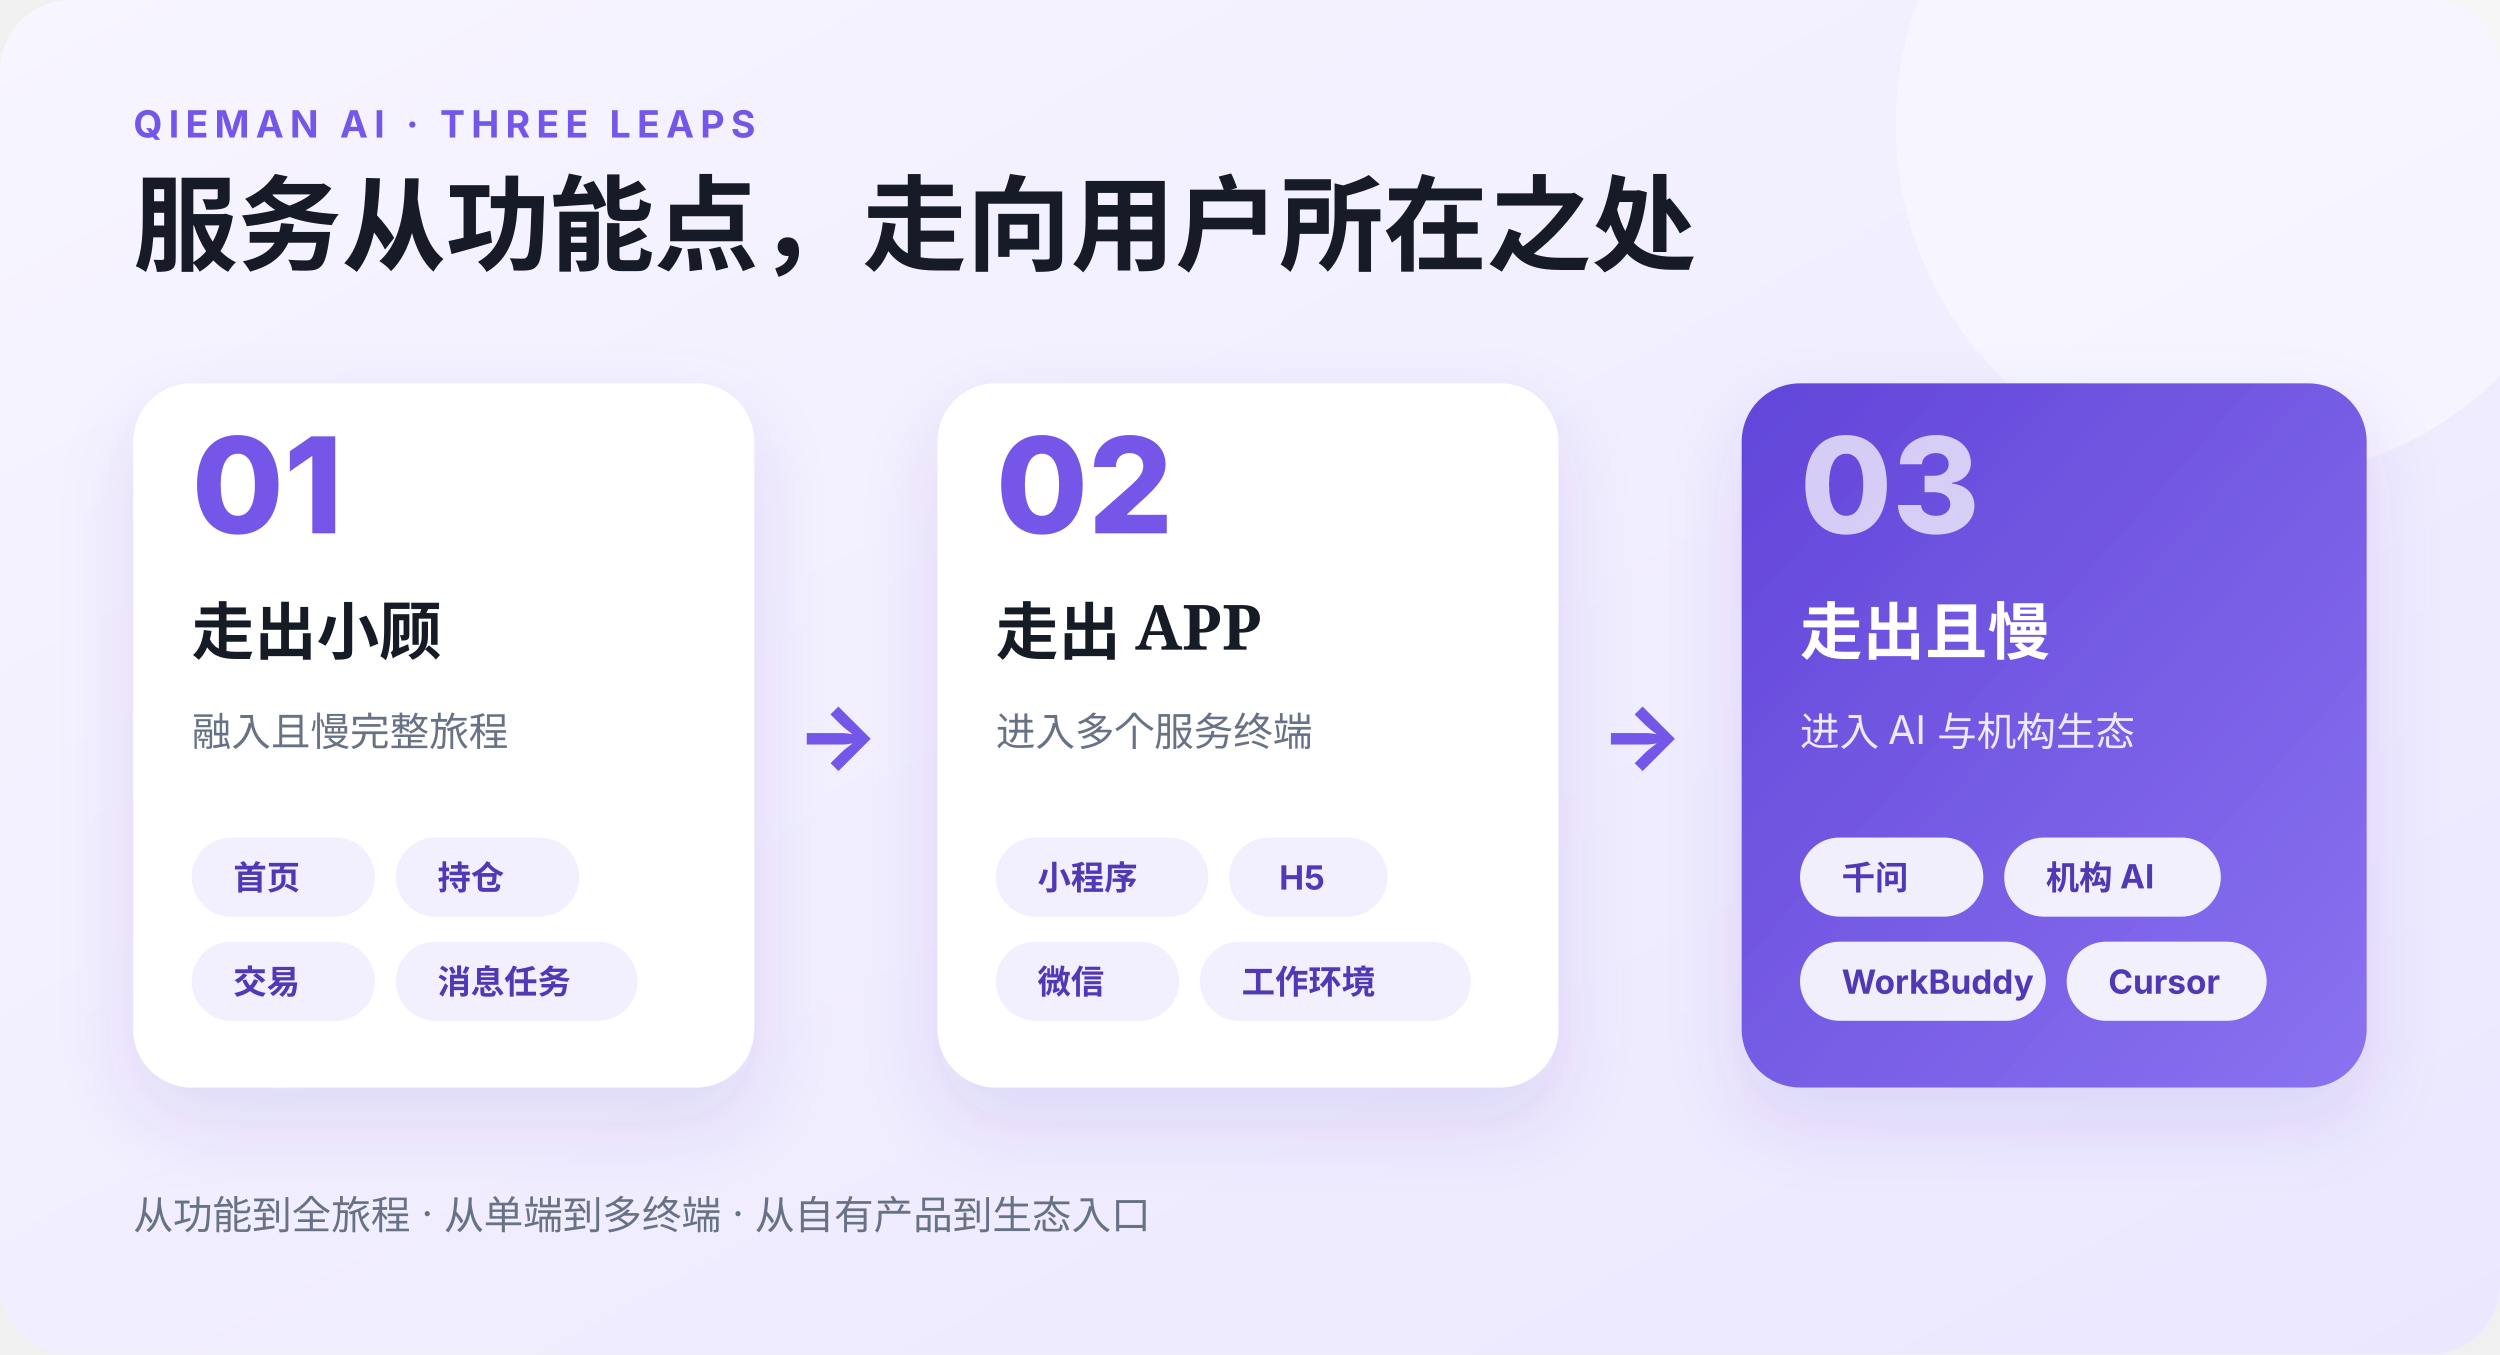
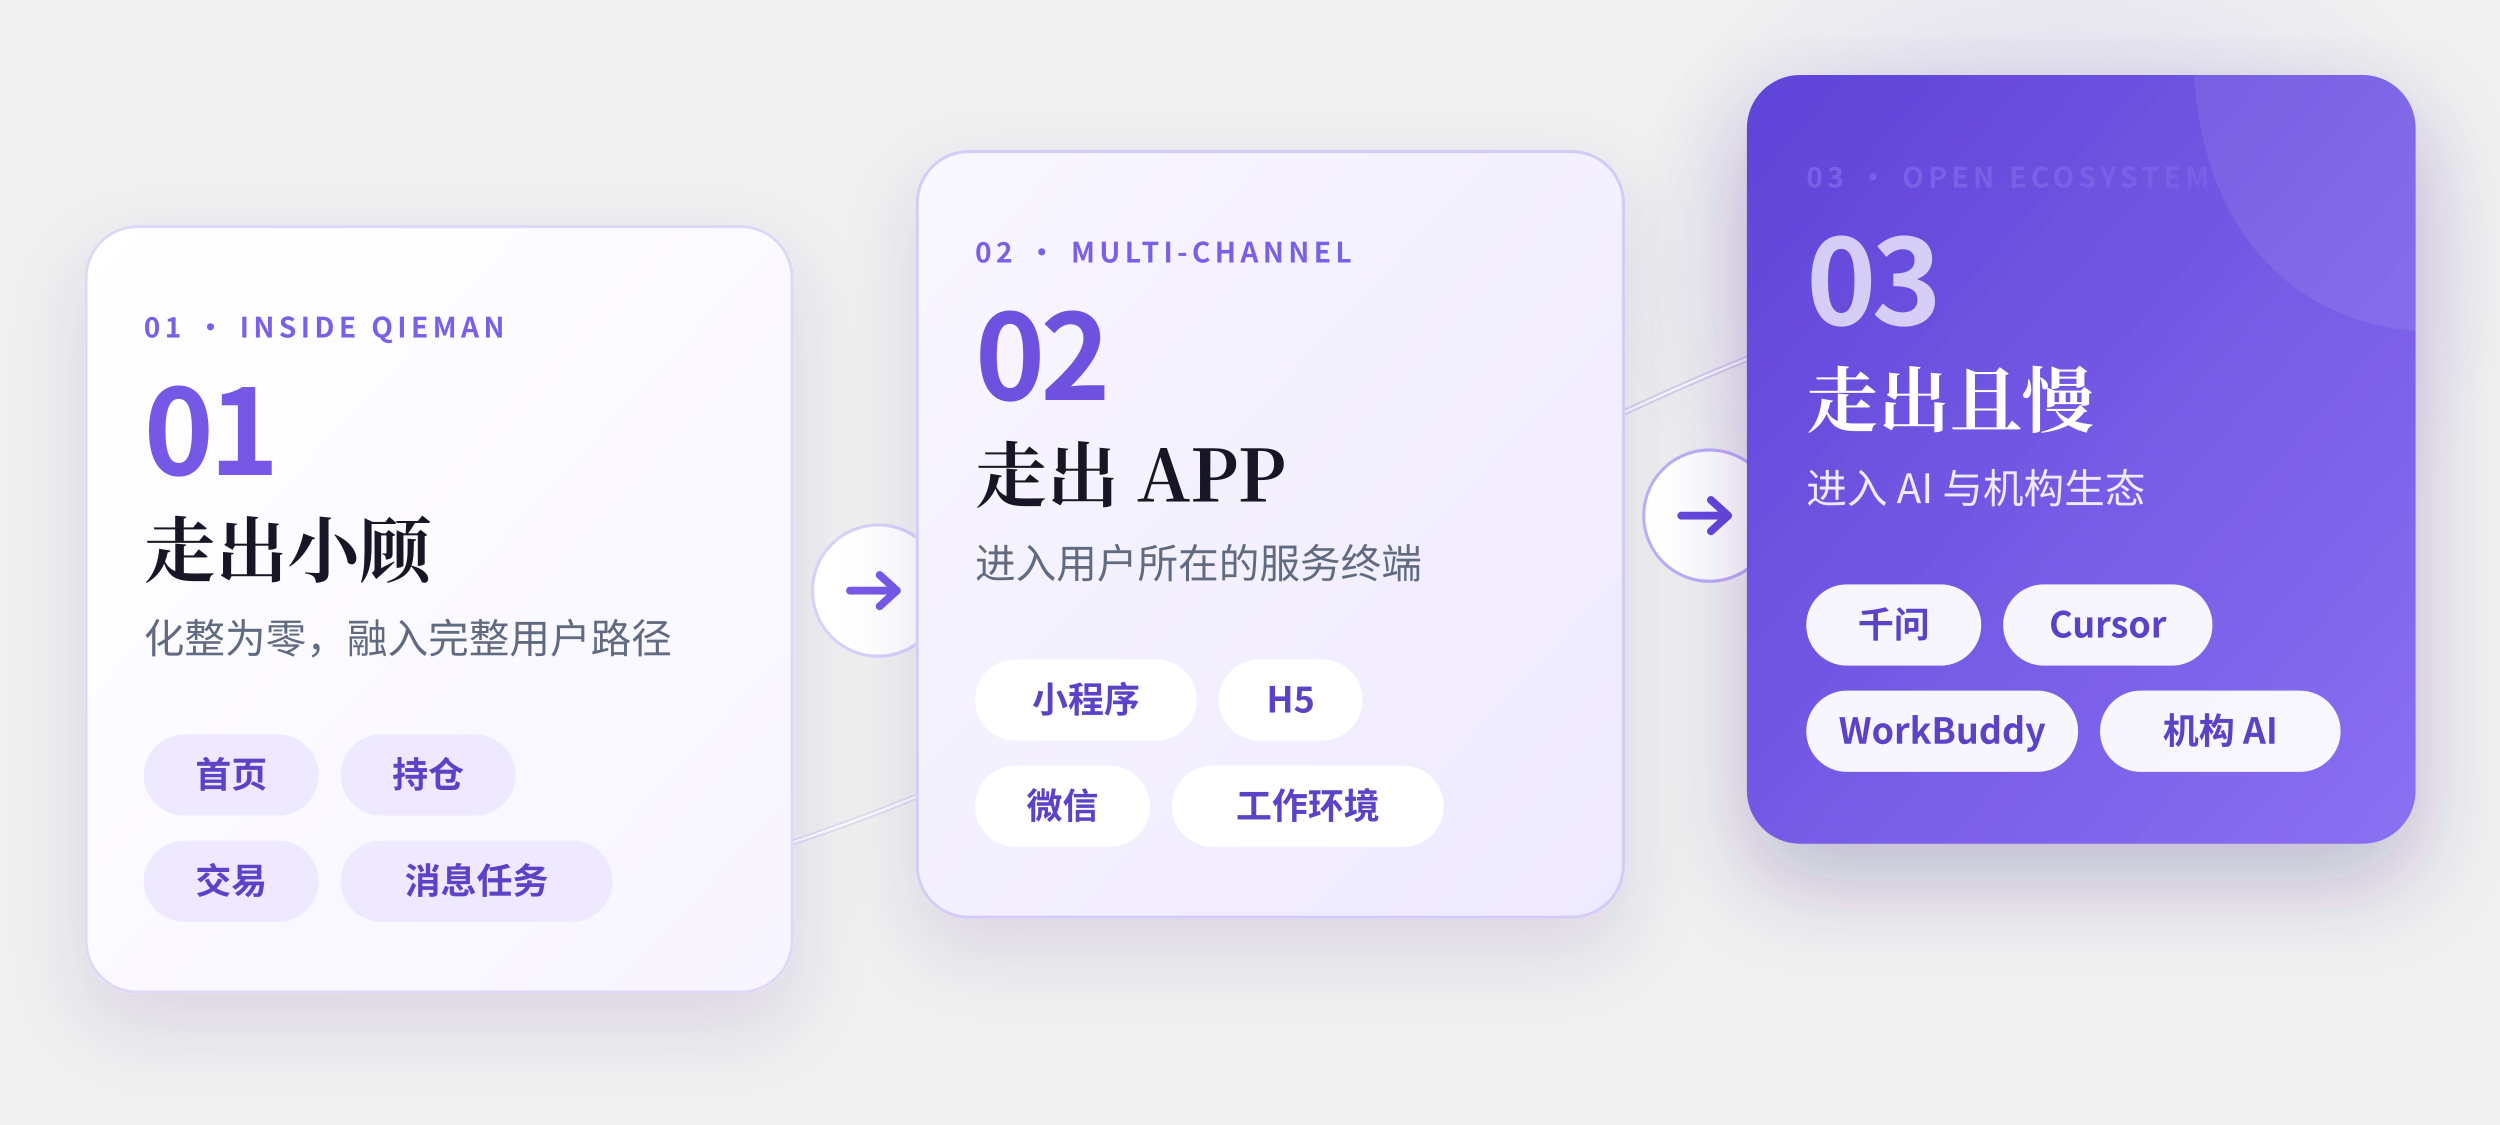
- <svg xmlns="http://www.w3.org/2000/svg" width="1200" height="650" viewBox="0 0 1200 650" role="img" aria-labelledby="title desc">
+ <svg xmlns="http://www.w3.org/2000/svg" width="1600" height="720" viewBox="0 0 1600 720" role="img" aria-labelledby="title desc">
  <defs>
-     <linearGradient id="bg" x1="0" y1="0" x2="1" y2="1">
-       <stop offset="0" stop-color="#f7f5ff" />
-       <stop offset="1" stop-color="#ebe7ff" />
+     <linearGradient id="stageOne" x1="0" y1="0" x2="1" y2="1">
+       <stop offset="0" stop-color="#ffffff" />
+       <stop offset="1" stop-color="#f7f4ff" />
    </linearGradient>
-     <linearGradient id="accent" x1="0" y1="0" x2="1" y2="1">
-       <stop offset="0" stop-color="#6245d9" />
-       <stop offset="1" stop-color="#8a72f0" />
+     <linearGradient id="stageTwo" x1="0" y1="0" x2="1" y2="1">
+       <stop offset="0" stop-color="#f9f7ff" />
+       <stop offset="1" stop-color="#eee9ff" />
    </linearGradient>
-     <filter id="shadow" x="-20%" y="-20%" width="140%" height="140%">
-       <feDropShadow dx="0" dy="16" stdDeviation="18" flood-color="#5138b5" flood-opacity="0.12" />
+     <linearGradient id="stageThree" x1="0" y1="0" x2="1" y2="1">
+       <stop offset="0" stop-color="#5e43d7" />
+       <stop offset="1" stop-color="#8a70f2" />
+     </linearGradient>
+     <linearGradient id="flow" x1="0" y1="0" x2="1" y2="0">
+       <stop offset="0" stop-color="#c9bfff" />
+       <stop offset="0.52" stop-color="#8e75f4" />
+       <stop offset="1" stop-color="#6548dc" />
+     </linearGradient>
+     <radialGradient id="halo" cx="50%" cy="50%" r="50%">
+       <stop offset="0" stop-color="#8064ed" stop-opacity="0.2" />
+       <stop offset="1" stop-color="#8064ed" stop-opacity="0" />
+     </radialGradient>
+     <filter id="softShadow" x="-30%" y="-30%" width="160%" height="170%">
+       <feDropShadow dx="0" dy="20" stdDeviation="24" flood-color="#3d267f" flood-opacity="0.12" />
+     </filter>
+     <filter id="deepShadow" x="-30%" y="-30%" width="160%" height="170%">
+       <feDropShadow dx="0" dy="24" stdDeviation="28" flood-color="#35207b" flood-opacity="0.26" />
    </filter>
    <style>
-       .serif{font-family:"Songti SC","STSong",serif}.sans{font-family:-apple-system,BlinkMacSystemFont,"PingFang SC",sans-serif}.eyebrow{font-size:18px;font-weight:700;letter-spacing:3px;fill:#7457e8}.title{font-size:50px;font-weight:700;fill:#171a27}.stage{font-size:30px;font-weight:700;fill:#171a27}.body{font-size:19px;fill:#687287}.tag{font-size:16px;font-weight:650;fill:#5138b5}.num{font-size:64px;font-weight:800;fill:#7457e8}.arrow{font-size:42px;font-weight:800;fill:#7457e8}
+       .serif{font-family:"Songti SC","STSong","Noto Serif CJK SC",serif}
+       .sans{font-family:-apple-system,BlinkMacSystemFont,"PingFang SC","Noto Sans CJK SC",sans-serif}
+       .number{font-size:76px;font-weight:800;letter-spacing:-3px}
+       .stage{font-size:46px;font-weight:700;fill:#171927}
+       .statement{font-size:26px;font-weight:500;fill:#616b80}
+       .chip{font-size:23px;font-weight:650;fill:#5b43c6}
+       .stageLight{fill:#ffffff}
+       .statementLight{fill:#eeeaff}
+       .chipLight{fill:#ffffff}
+       .micro{font-size:18px;font-weight:750;letter-spacing:2.8px;fill:#7a61e7}
    </style>
  </defs>
-   <rect width="1200" height="650" rx="34" fill="url(#bg)" />
-   <circle cx="1080" cy="60" r="170" fill="#ffffff" opacity="0.42" />
-   <text x="64" y="66" class="sans eyebrow">QIEMAN AI · THREE LEAPS</text>
-   <text x="64" y="126" class="serif title">服务从功能点，走向用户所在之处</text>
-   <g transform="translate(64 184)" filter="url(#shadow)">
-     <rect width="298" height="338" rx="28" fill="#fff" />
-     <text x="28" y="72" class="sans num">01</text>
-     <text x="28" y="130" class="serif stage">走出小顾</text>
-     <text x="28" y="174" class="sans body">融入且慢完整旅程</text>
-     <rect x="28" y="218" width="88" height="38" rx="19" fill="#f2efff" />
-     <text x="48" y="243" class="sans tag">首页</text>
-     <rect x="126" y="218" width="88" height="38" rx="19" fill="#f2efff" />
-     <text x="146" y="243" class="sans tag">持仓</text>
-     <rect x="28" y="268" width="88" height="38" rx="19" fill="#f2efff" />
-     <text x="48" y="293" class="sans tag">交易</text>
-     <rect x="126" y="268" width="116" height="38" rx="19" fill="#f2efff" />
-     <text x="146" y="293" class="sans tag">消息任务</text>
+   <ellipse cx="1320" cy="172" rx="286" ry="238" fill="url(#halo)" />
+   <path d="M170 608 C430 584 632 508 812 392 C1014 262 1182 188 1454 132" fill="none" stroke="url(#flow)" stroke-width="4" stroke-linecap="round" opacity="0.24" />
+   <path d="M170 608 C430 584 632 508 812 392 C1014 262 1182 188 1454 132" fill="none" stroke="#ffffff" stroke-width="1.5" stroke-linecap="round" opacity="0.9" />
+   <g transform="translate(54 144)" filter="url(#softShadow)">
+     <rect width="454" height="492" rx="34" fill="url(#stageOne)" />
+     <rect x="1" y="1" width="452" height="490" rx="33" fill="none" stroke="#ded8f4" stroke-width="2" />
+     <text x="38" y="72" class="sans micro">01 · INSIDE QIEMAN</text>
+     <text x="38" y="160" class="sans number" fill="#7659e7">01</text>
+     <text x="38" y="225" class="serif stage">走出小顾</text>
+     <text x="38" y="274" class="sans statement">化整为零，融入完整用户路径</text>
+     <g transform="translate(38 326)">
+       <rect width="112" height="52" rx="26" fill="#eee9ff" />
+       <text x="56" y="34" text-anchor="middle" class="sans chip">首页</text>
+       <rect x="126" width="112" height="52" rx="26" fill="#eee9ff" />
+       <text x="182" y="34" text-anchor="middle" class="sans chip">持仓</text>
+       <rect y="68" width="112" height="52" rx="26" fill="#eee9ff" />
+       <text x="56" y="102" text-anchor="middle" class="sans chip">交易</text>
+       <rect x="126" y="68" width="174" height="52" rx="26" fill="#eee9ff" />
+       <text x="213" y="102" text-anchor="middle" class="sans chip">消息任务</text>
+     </g>
  </g>
-   <text x="382" y="368" class="sans arrow">→</text>
-   <g transform="translate(450 184)" filter="url(#shadow)">
-     <rect width="298" height="338" rx="28" fill="#fff" />
-     <text x="28" y="72" class="sans num">02</text>
-     <text x="28" y="130" class="serif stage">走出 APP</text>
-     <text x="28" y="174" class="sans body">进入多个服务终端</text>
-     <rect x="28" y="218" width="102" height="38" rx="19" fill="#f2efff" />
-     <text x="48" y="243" class="sans tag">小程序</text>
-     <rect x="140" y="218" width="76" height="38" rx="19" fill="#f2efff" />
-     <text x="164" y="243" class="sans tag">H5</text>
-     <rect x="28" y="268" width="88" height="38" rx="19" fill="#f2efff" />
-     <text x="48" y="293" class="sans tag">微信</text>
-     <rect x="126" y="268" width="130" height="38" rx="19" fill="#f2efff" />
-     <text x="146" y="293" class="sans tag">工作环境</text>
+   <g transform="translate(520 336)">
+     <circle cx="42" cy="42" r="42" fill="#ffffff" stroke="#d8d0fa" stroke-width="2" />
+     <path d="M24 42h29m-10-10 11 10-11 10" fill="none" stroke="#7659e7" stroke-width="5" stroke-linecap="round" stroke-linejoin="round" />
  </g>
-   <text x="768" y="368" class="sans arrow">→</text>
-   <g transform="translate(836 184)" filter="url(#shadow)">
-     <rect width="300" height="338" rx="28" fill="url(#accent)" />
-     <text x="28" y="72" class="sans num" fill="#fff" style="fill:#fff;opacity:.72">03</text>
-     <text x="28" y="130" class="serif stage" fill="#fff" style="fill:#fff">走出且慢</text>
-     <text x="28" y="174" class="sans body" fill="#fff" style="fill:#ede9ff">进入 AI 与机构生态</text>
-     <rect x="28" y="218" width="88" height="38" rx="19" fill="#ffffff" opacity="0.9" />
-     <text x="48" y="243" class="sans tag">千问</text>
-     <rect x="126" y="218" width="104" height="38" rx="19" fill="#ffffff" opacity="0.9" />
-     <text x="146" y="243" class="sans tag">机构 AI</text>
-     <rect x="28" y="268" width="118" height="38" rx="19" fill="#ffffff" opacity="0.9" />
-     <text x="48" y="293" class="sans tag">WorkBuddy</text>
-     <rect x="156" y="268" width="96" height="38" rx="19" fill="#ffffff" opacity="0.9" />
-     <text x="176" y="293" class="sans tag">Cursor</text>
+   <g transform="translate(586 96)" filter="url(#softShadow)">
+     <rect width="454" height="492" rx="34" fill="url(#stageTwo)" />
+     <rect x="1" y="1" width="452" height="490" rx="33" fill="none" stroke="#d5ccf5" stroke-width="2" />
+     <text x="38" y="72" class="sans micro">02 · MULTI-CHANNEL</text>
+     <text x="38" y="160" class="sans number" fill="#6e51df">02</text>
+     <text x="38" y="225" class="serif stage">走出 APP</text>
+     <text x="38" y="274" class="sans statement">进入用户所在的服务终端</text>
+     <g transform="translate(38 326)">
+       <rect width="142" height="52" rx="26" fill="#ffffff" />
+       <text x="71" y="34" text-anchor="middle" class="sans chip">小程序</text>
+       <rect x="156" width="92" height="52" rx="26" fill="#ffffff" />
+       <text x="202" y="34" text-anchor="middle" class="sans chip">H5</text>
+       <rect y="68" width="112" height="52" rx="26" fill="#ffffff" />
+       <text x="56" y="102" text-anchor="middle" class="sans chip">微信</text>
+       <rect x="126" y="68" width="174" height="52" rx="26" fill="#ffffff" />
+       <text x="213" y="102" text-anchor="middle" class="sans chip">工作环境</text>
+     </g>
  </g>
-   <text x="64" y="590" class="sans body">从功能到全旅程 · 从单端到多终端 · 从自有产品到生态入口</text>
+   <g transform="translate(1052 288)">
+     <circle cx="42" cy="42" r="42" fill="#ffffff" stroke="#bbaef7" stroke-width="2" />
+     <path d="M24 42h29m-10-10 11 10-11 10" fill="none" stroke="#6548dc" stroke-width="5" stroke-linecap="round" stroke-linejoin="round" />
+   </g>
+   <g transform="translate(1118 48)" filter="url(#deepShadow)">
+     <rect width="428" height="492" rx="34" fill="url(#stageThree)" />
+     <path d="M286 0h108a34 34 0 0 1 34 34v130c-78-7-135-62-142-164Z" fill="#ffffff" opacity="0.08" />
+     <text x="38" y="72" class="sans micro stageLight">03 · OPEN ECOSYSTEM</text>
+     <text x="38" y="160" class="sans number" fill="#ffffff" opacity="0.72">03</text>
+     <text x="38" y="225" class="serif stage stageLight">走出且慢</text>
+     <text x="38" y="274" class="sans statement statementLight">进入 AI 与机构生态</text>
+     <g transform="translate(38 326)">
+       <rect width="112" height="52" rx="26" fill="#ffffff" opacity="0.94" />
+       <text x="56" y="34" text-anchor="middle" class="sans chip">千问</text>
+       <rect x="126" width="134" height="52" rx="26" fill="#ffffff" opacity="0.94" />
+       <text x="193" y="34" text-anchor="middle" class="sans chip">Cursor</text>
+       <rect y="68" width="174" height="52" rx="26" fill="#ffffff" opacity="0.94" />
+       <text x="87" y="102" text-anchor="middle" class="sans chip">WorkBuddy</text>
+       <rect x="188" y="68" width="154" height="52" rx="26" fill="#ffffff" opacity="0.94" />
+       <text x="265" y="102" text-anchor="middle" class="sans chip">机构 AI</text>
+     </g>
+   </g>
</svg>
